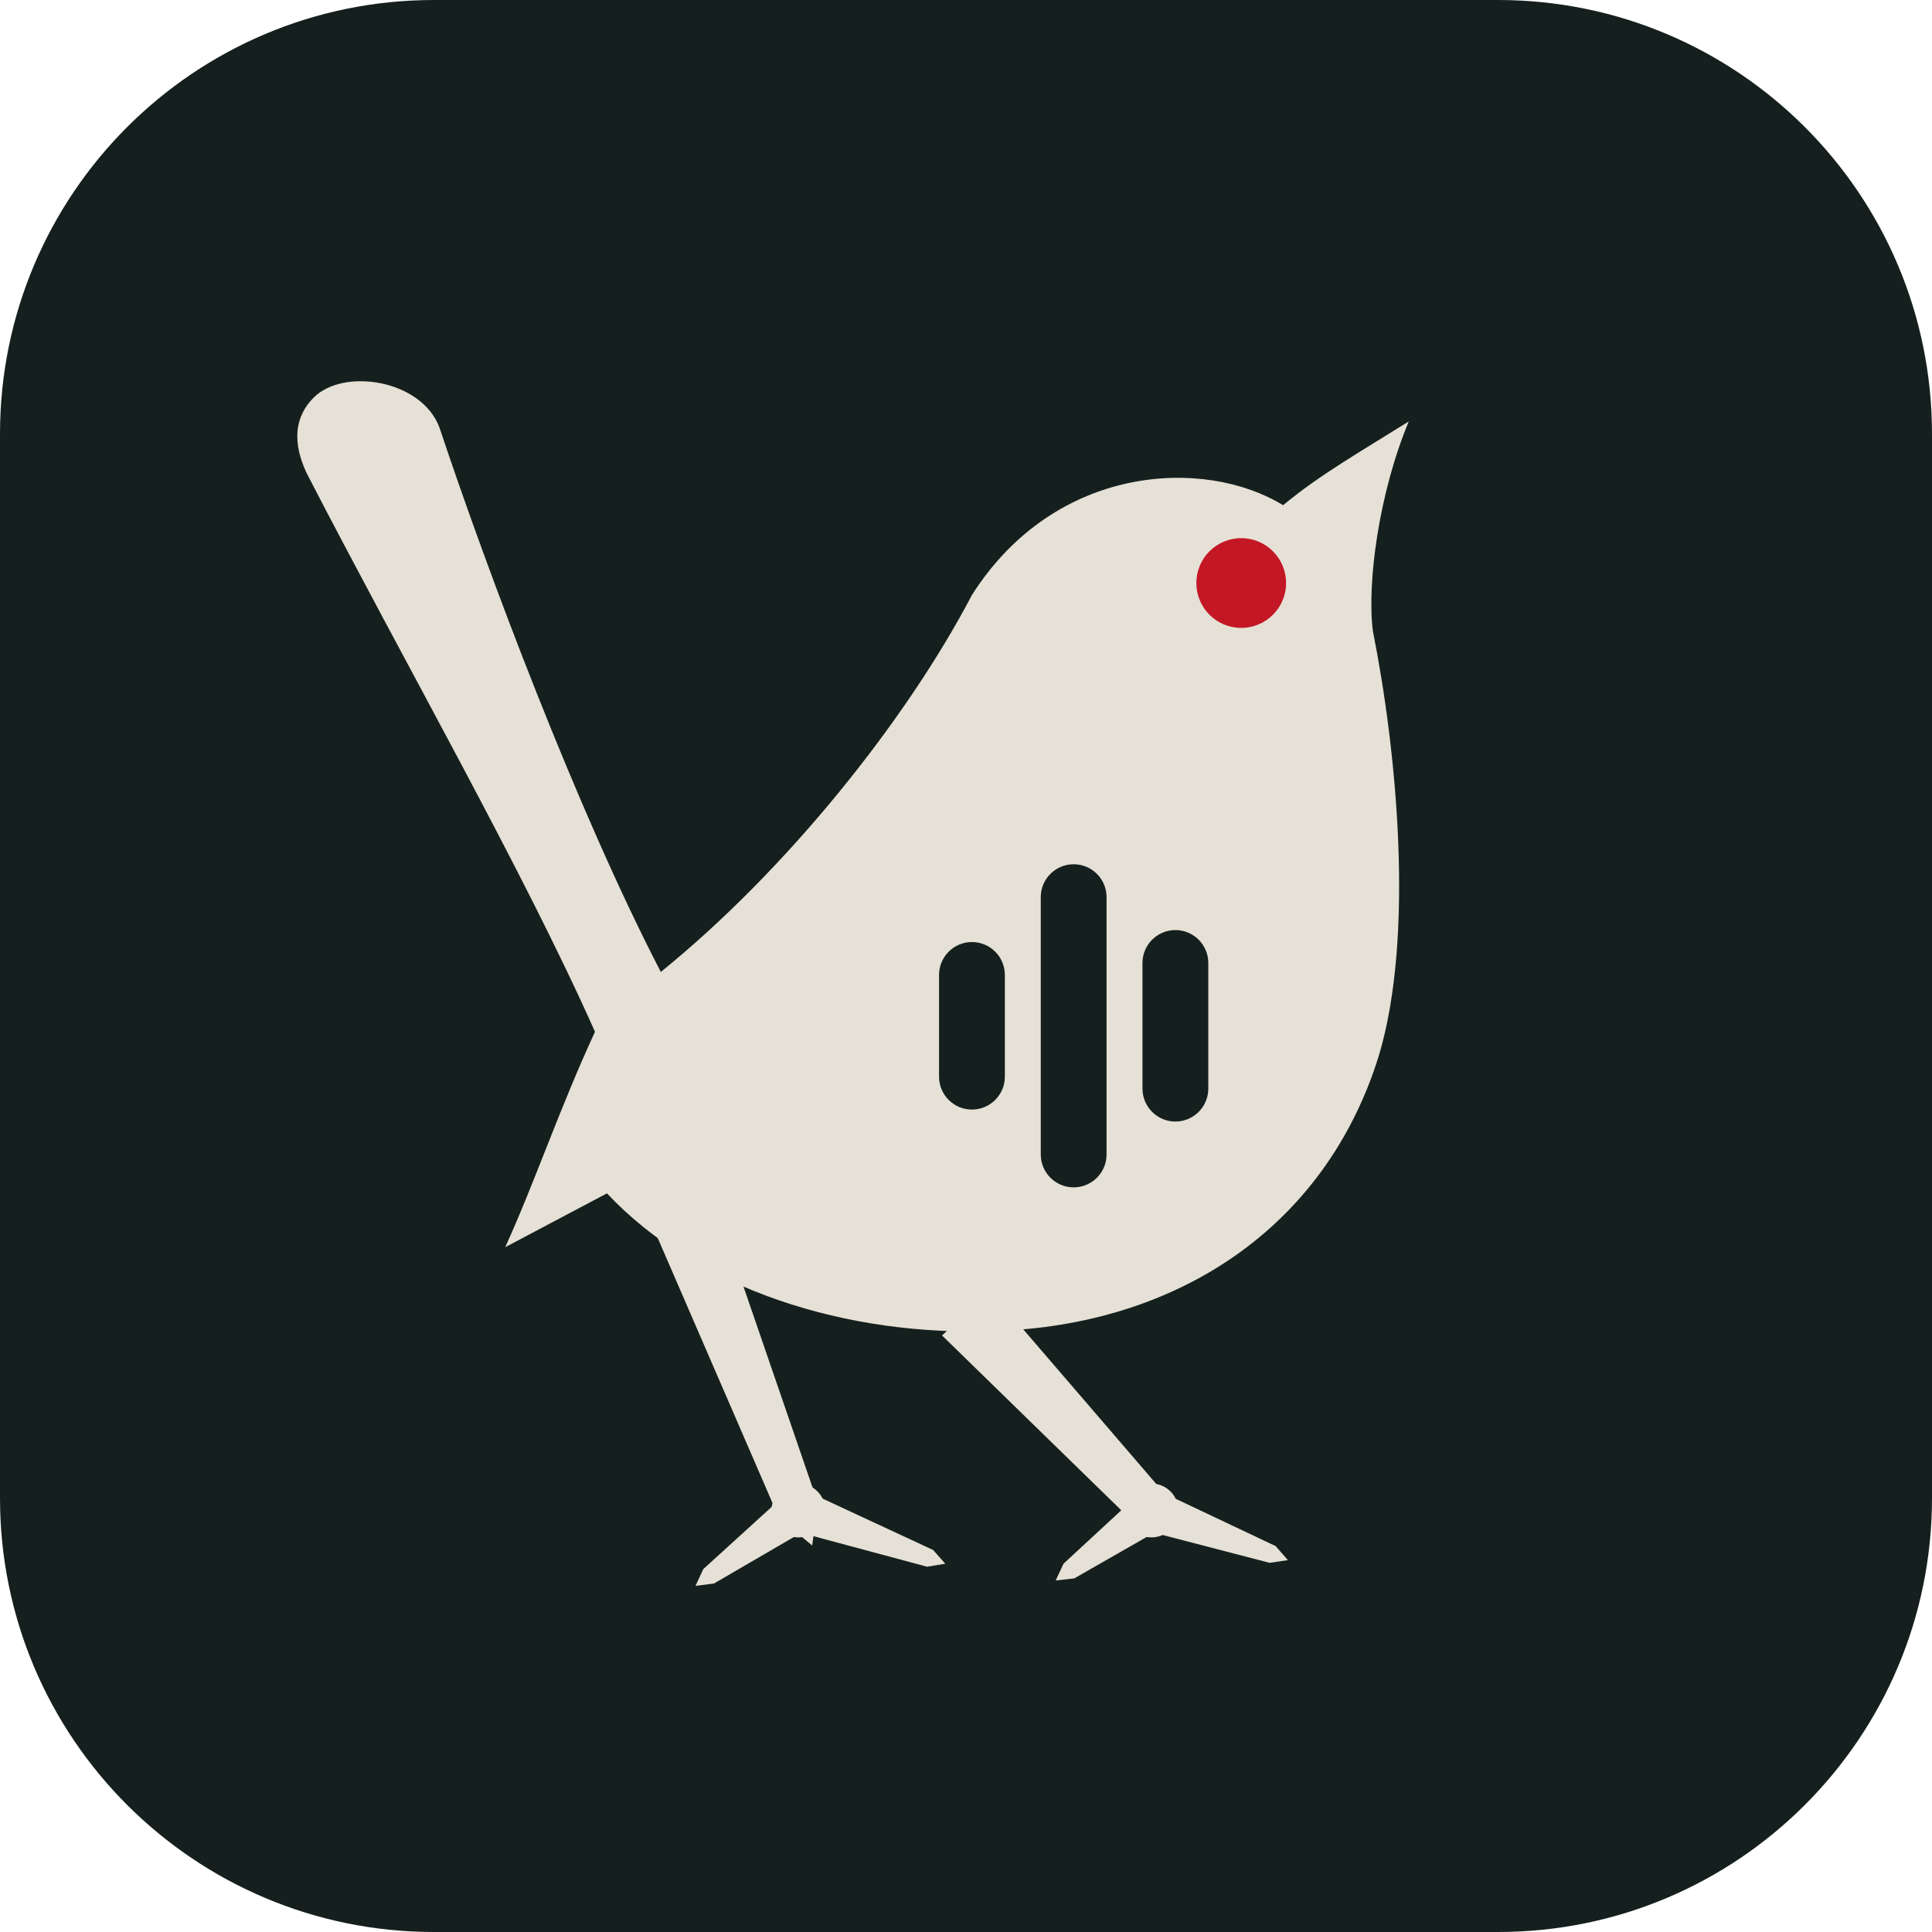
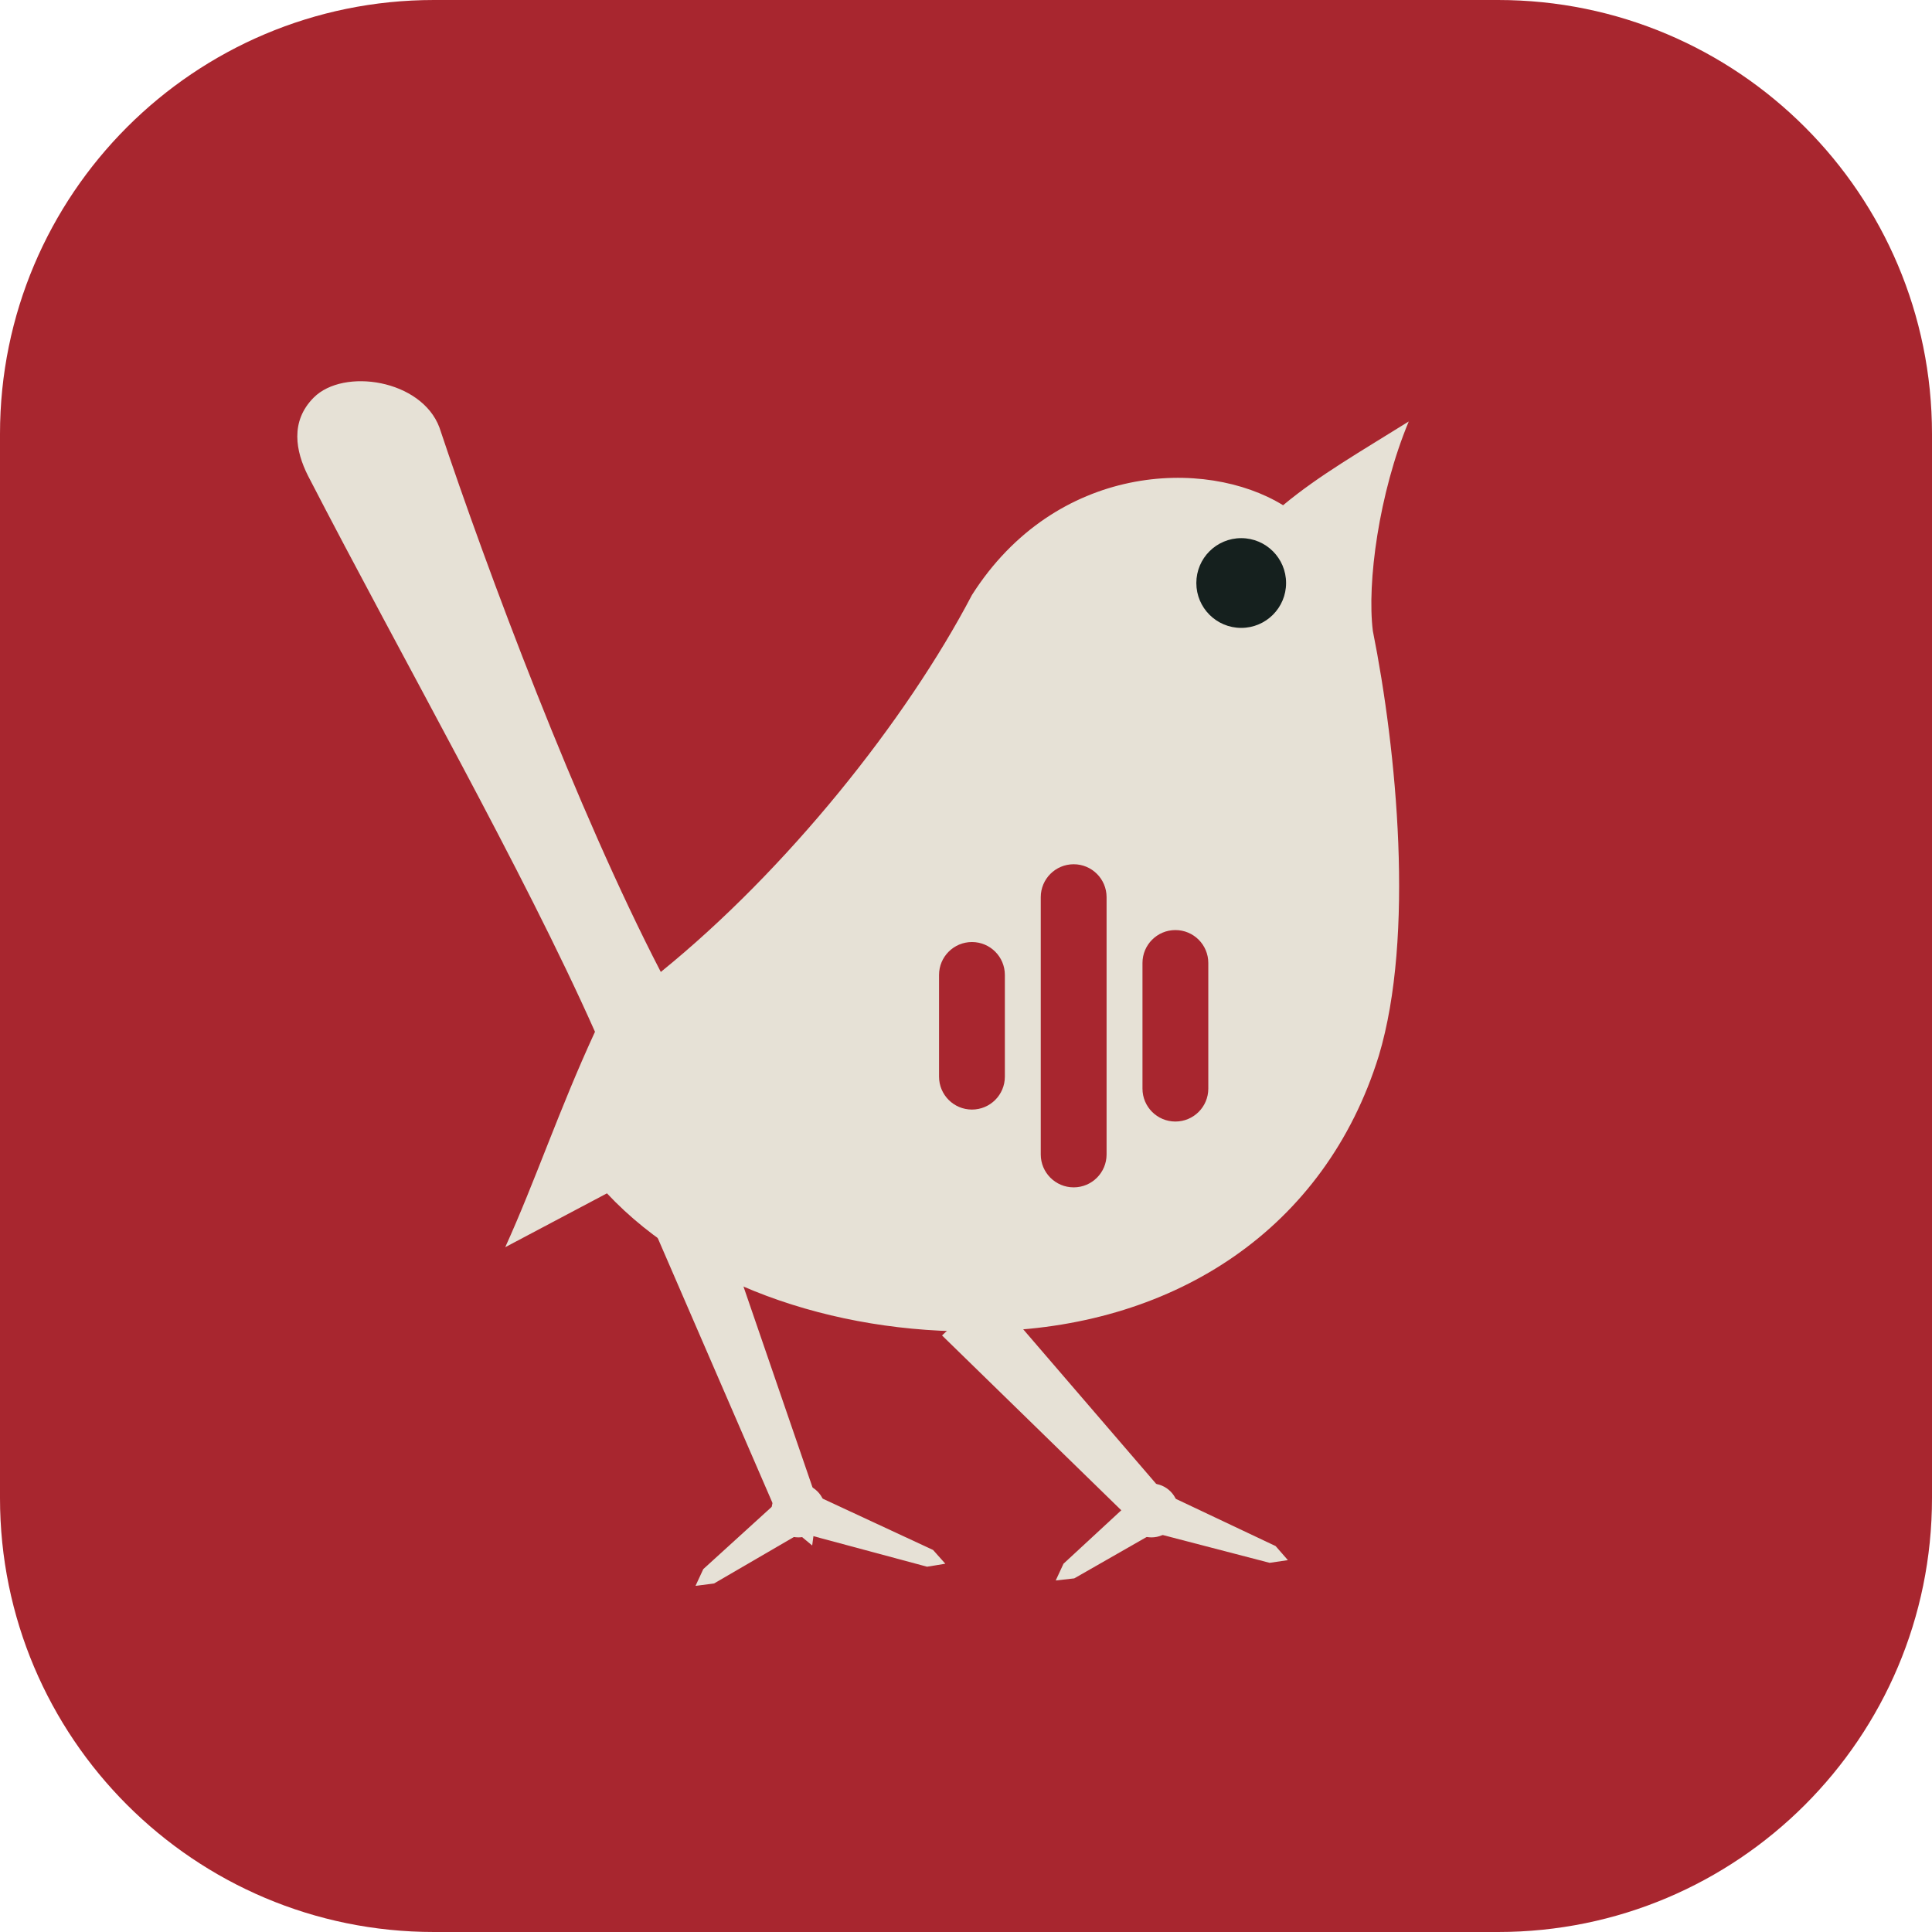
<svg xmlns="http://www.w3.org/2000/svg" viewBox="0 0 1024 1024" role="img" aria-label="Wren app icon">
-   <rect width="1024" height="1024" rx="230" fill="#15201e" />
+   <rect width="1024" height="1024" rx="230" fill="#a8262f" />
  <g transform="translate(99.7 144.1) scale(1.5857)">
    <path fill="#e6e1d6" fill-rule="evenodd" d="M408 50 C392 60 378 68 366 78 C340 62 290 64 262 108 C240 150 200 200 158 234 C130 180 100 100 84 52 C78 36 52 32 42 42 C34 50 36 60 40 68 C72 130 112 200 136 254 C124 280 116 304 106 326 L140 308 C170 340 220 356 270 354 C330 352 380 320 398 262 C410 222 404 160 396 120 C394 104 398 74 408 50 Z M251 235 A11 11 0 0 1 273 235 L273 269 A11 11 0 0 1 251 269 Z M285 209 A11 11 0 0 1 307 209 L307 295 A11 11 0 0 1 285 295 Z M319 231 A11 11 0 0 1 341 231 L341 273 A11 11 0 0 1 319 273 Z" />
    <path fill="#e6e1d6" d="M155.7 320.0 L197.5 416.5 L208.6 425.7 L210.5 411.5 L176.3 312.0 Z" />
    <path fill="#e6e1d6" d="M201.6 420.6 L247.0 432.8 L253.1 431.8 L249.0 427.2 L206.4 407.4 Z" />
    <path fill="#e6e1d6" d="M199.9 408.4 L172.2 433.6 L169.6 439.2 L175.8 438.4 L208.1 419.6 Z" />
    <path fill="#e6e1d6" d="M195 414 A9 9 0 1 0 213 414 A9 9 0 1 0 195 414 Z" />
    <path fill="#e6e1d6" d="M252.0 355.5 L316.9 418.8 L330.6 423.2 L327.1 409.2 L268.0 340.5 Z" />
    <path fill="#e6e1d6" d="M319.6 420.6 L361.5 431.5 L367.6 430.6 L363.5 425.9 L324.4 407.4 Z" />
    <path fill="#e6e1d6" d="M317.9 408.4 L292.6 431.8 L290.0 437.4 L296.2 436.7 L326.1 419.6 Z" />
    <path fill="#e6e1d6" d="M313 414 A9 9 0 1 0 331 414 A9 9 0 1 0 313 414 Z" />
-     <circle cx="352" cy="104" r="15" fill="#c41725" />
+     <circle cx="352" cy="104" r="15" fill="#15201e" />
  </g>
</svg>
